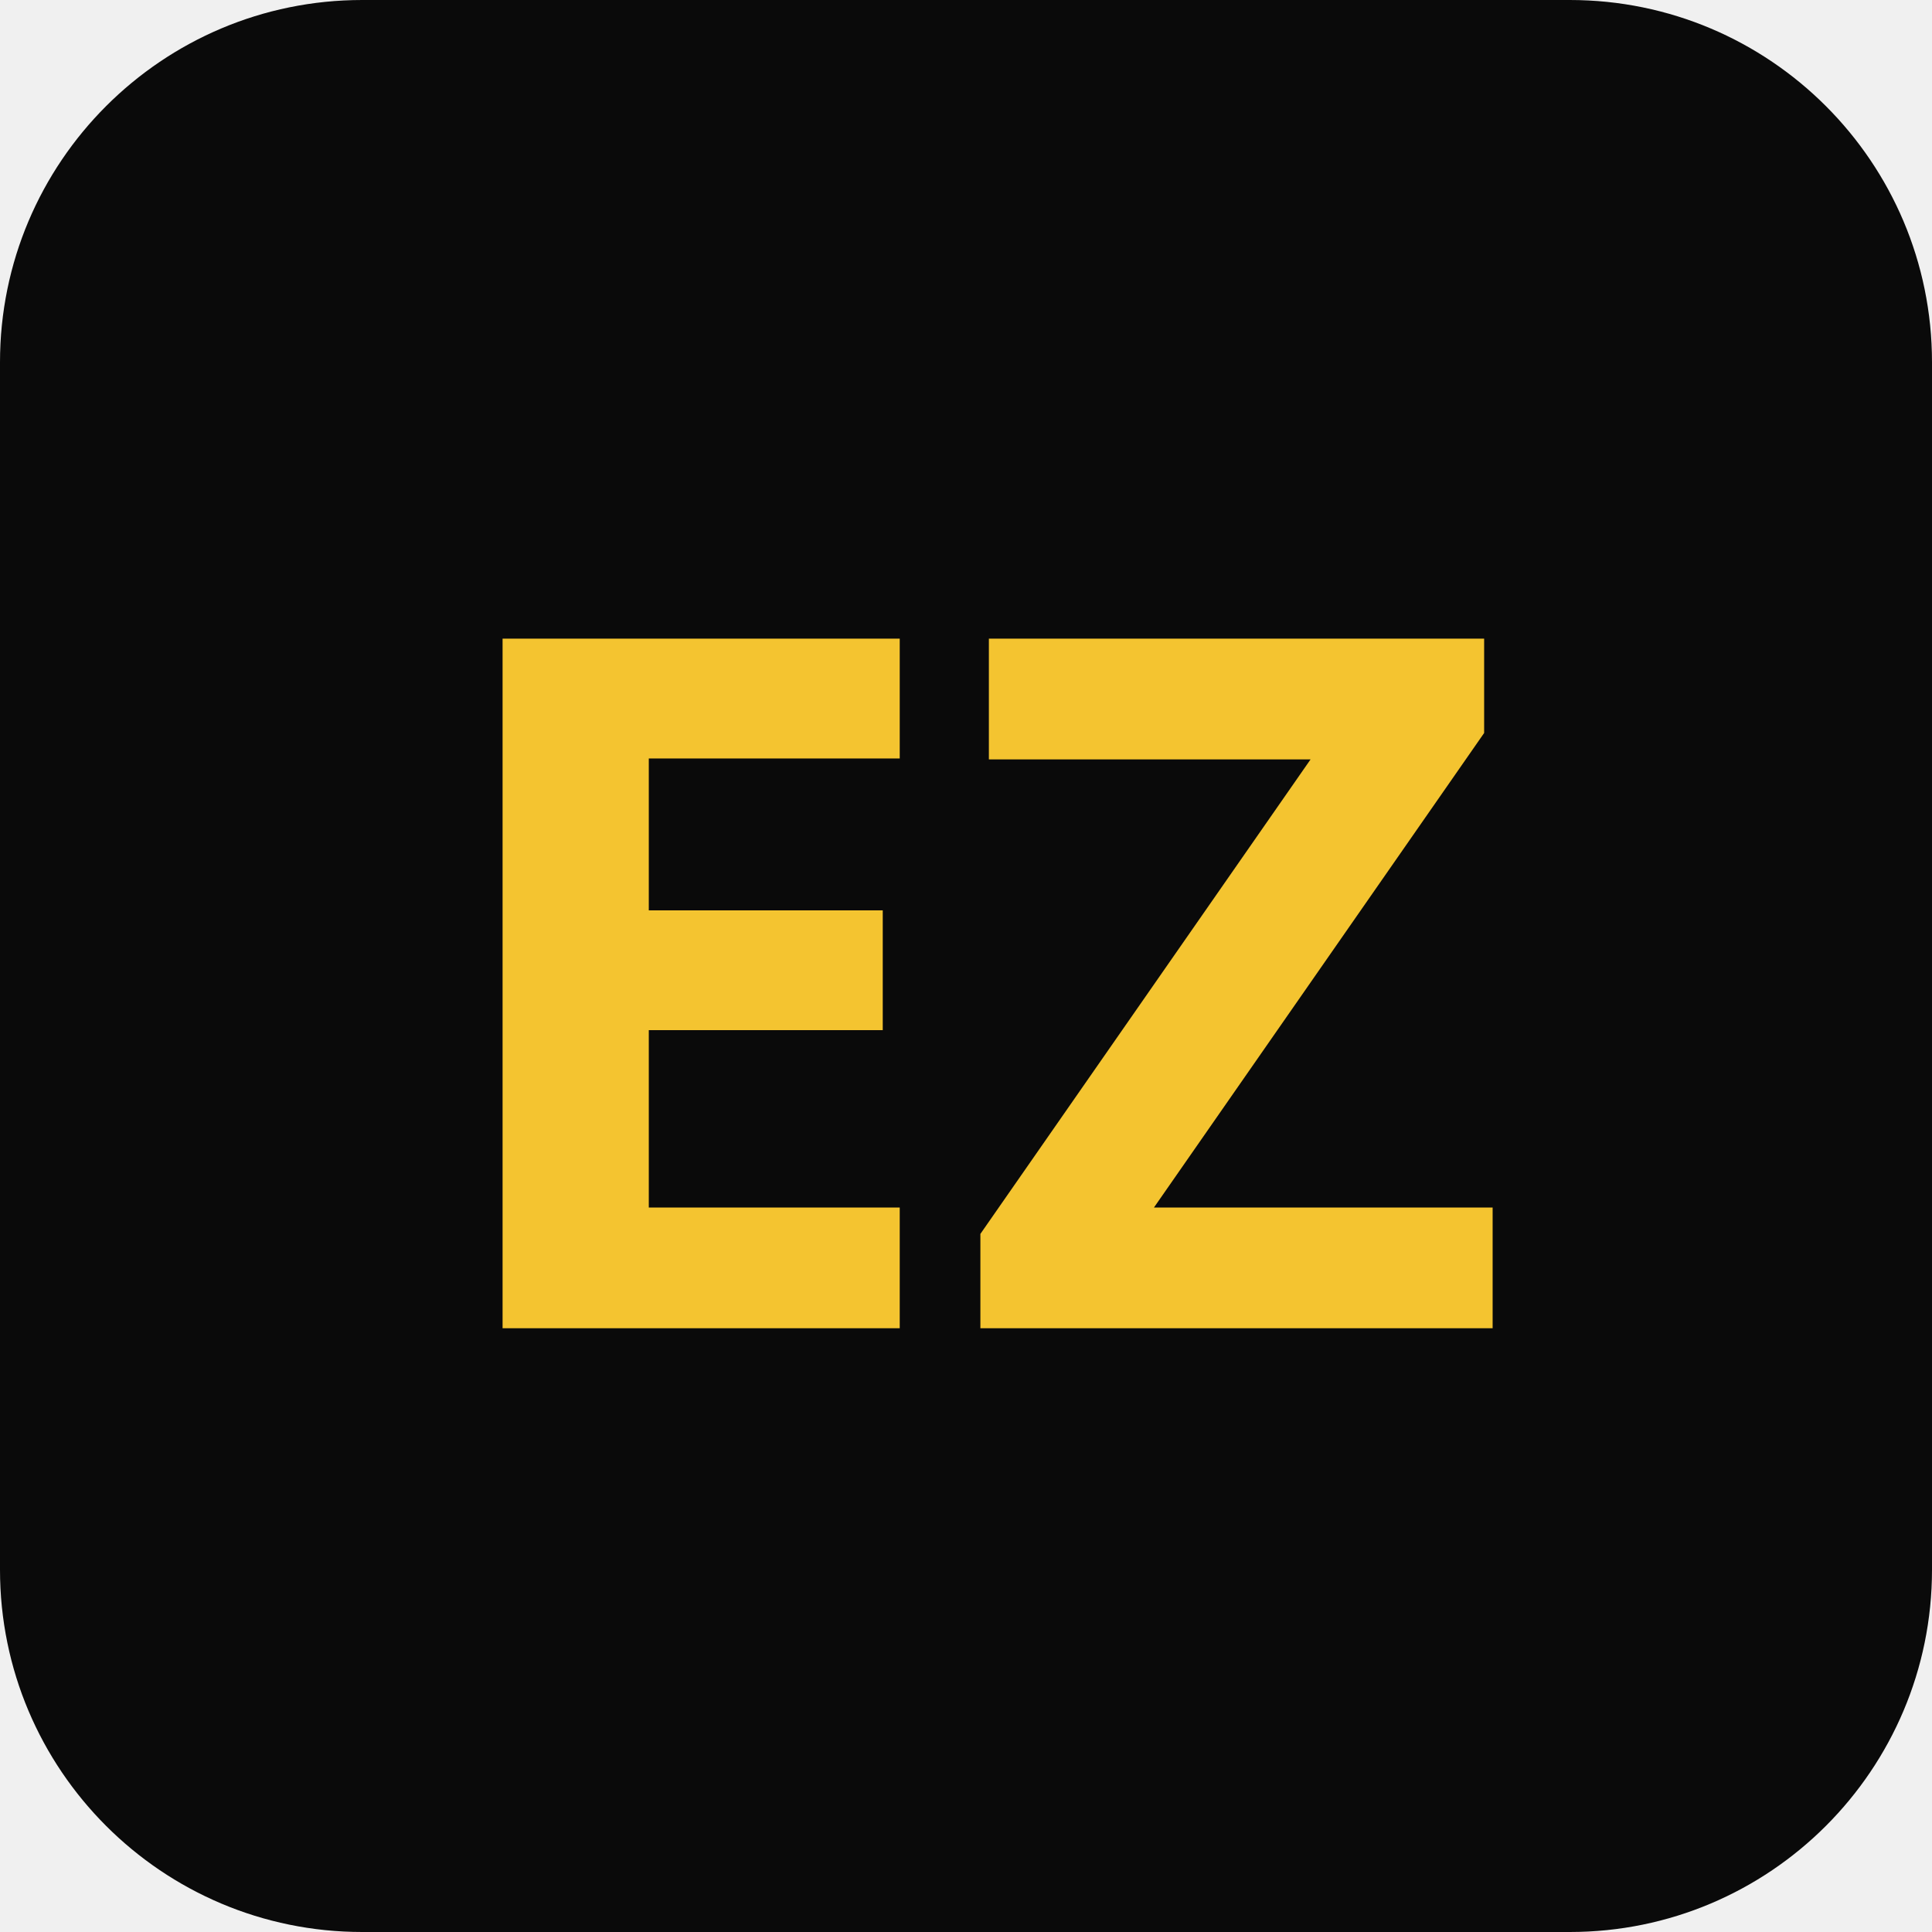
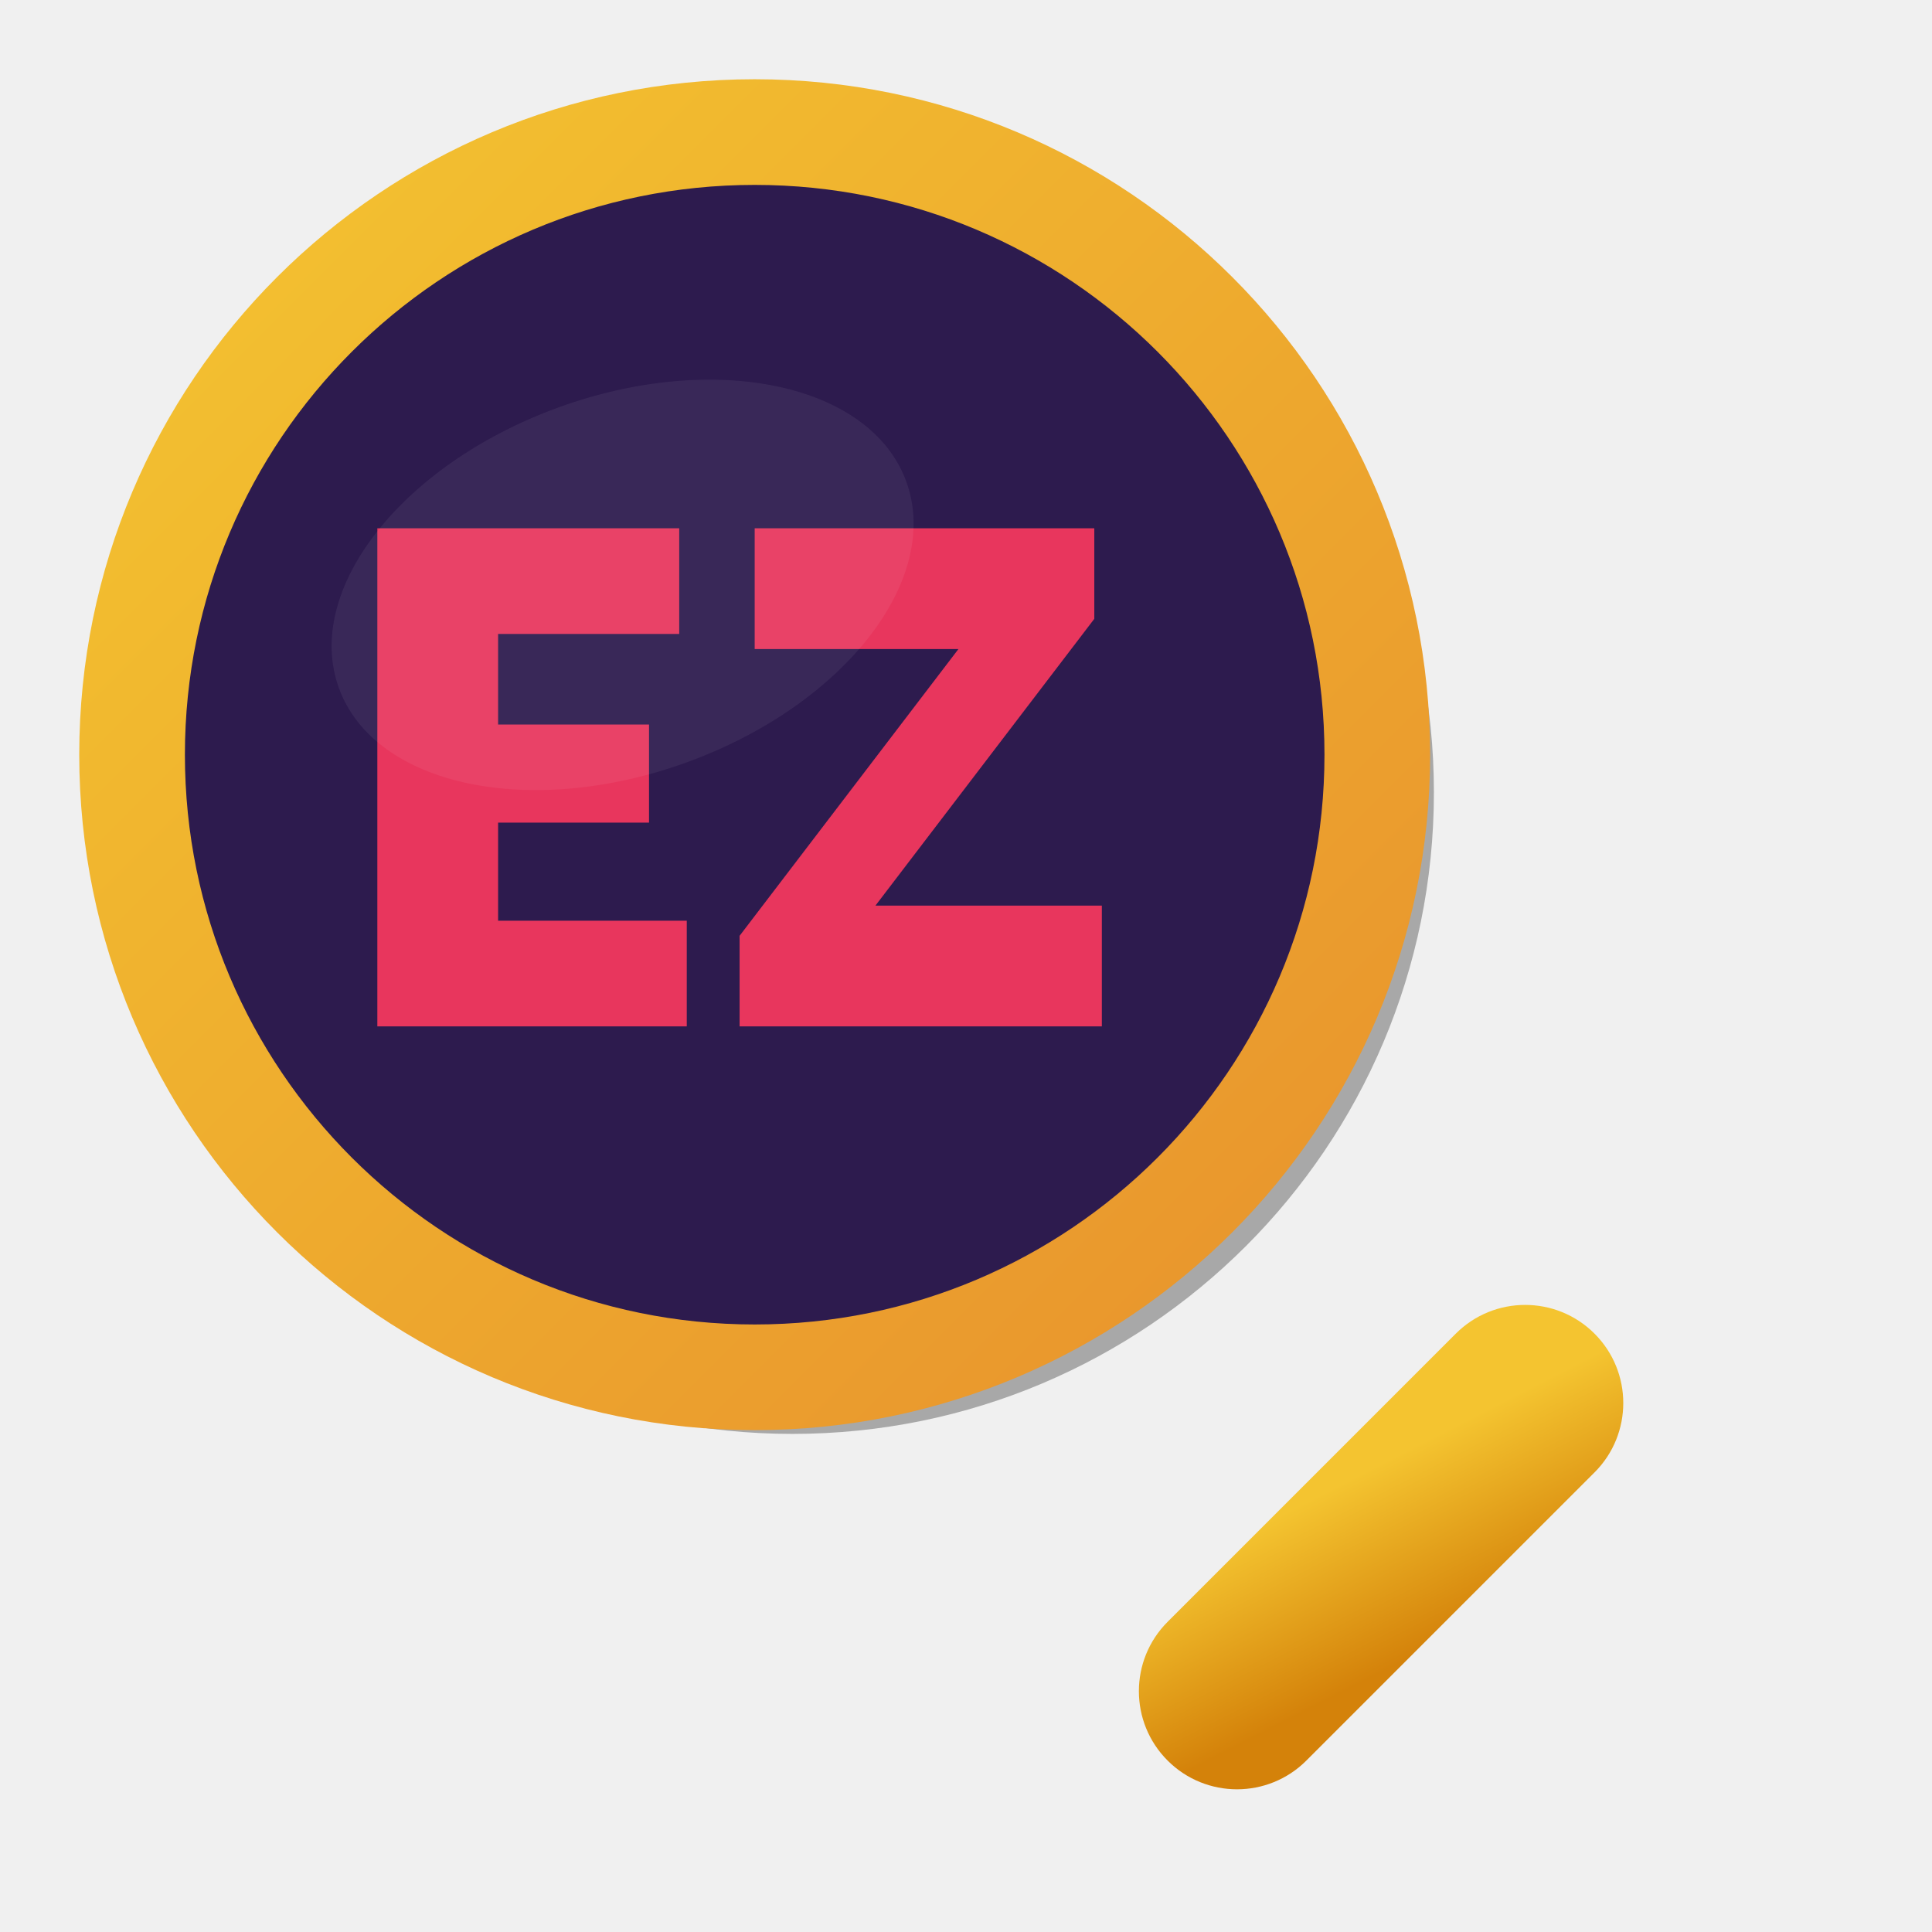
- <svg xmlns="http://www.w3.org/2000/svg" viewBox="0 0 32 32">
-   <rect width="32" height="32" rx="6" fill="#0A0A0A" />
-   <text x="16" y="22" text-anchor="middle" font-family="sans-serif" font-weight="700" font-size="16" fill="#F4C430">EZ</text>
+ <svg xmlns="http://www.w3.org/2000/svg" viewBox="0 0 512 512">
+   <defs>
+     <linearGradient id="ring" x1="0" y1="0" x2="1" y2="1">
+       <stop offset="0%" stop-color="#F4C430" />
+       <stop offset="100%" stop-color="#E8922D" />
+     </linearGradient>
+     <linearGradient id="handleGrad" x1="0.3" y1="0.3" x2="0.8" y2="0.8">
+       <stop offset="0%" stop-color="#F4C430" />
+       <stop offset="100%" stop-color="#D4820A" />
+     </linearGradient>
+     <clipPath id="lensClip">
+       <circle cx="200" cy="200" r="152" />
+     </clipPath>
+   </defs>
+   <circle cx="210" cy="210" r="170" fill="#000" opacity="0.3" />
+   <circle cx="200" cy="200" r="152" fill="#2D1B4E" />
+   <g clip-path="url(#lensClip)">
+     <path d="M100,140 h80 v28 h-48 v24 h40 v26 h-40 v26 h50 v28 h-82 z" fill="#E8365D" />
+     <path d="M200,140 h90 v24 l-58,76 h60 v32 h-96 v-24 l58-76 h-54 z" fill="#E8365D" />
+   </g>
+   <ellipse cx="165" cy="155" rx="80" ry="50" fill="#fff" opacity="0.06" transform="rotate(-20,165,155)" />
+   <circle cx="200" cy="200" r="165" fill="none" stroke="url(#ring)" stroke-width="28" />
+   <rect x="340" y="330" width="52" height="160" rx="26" fill="url(#handleGrad)" transform="rotate(45,366,410)" />
</svg>
